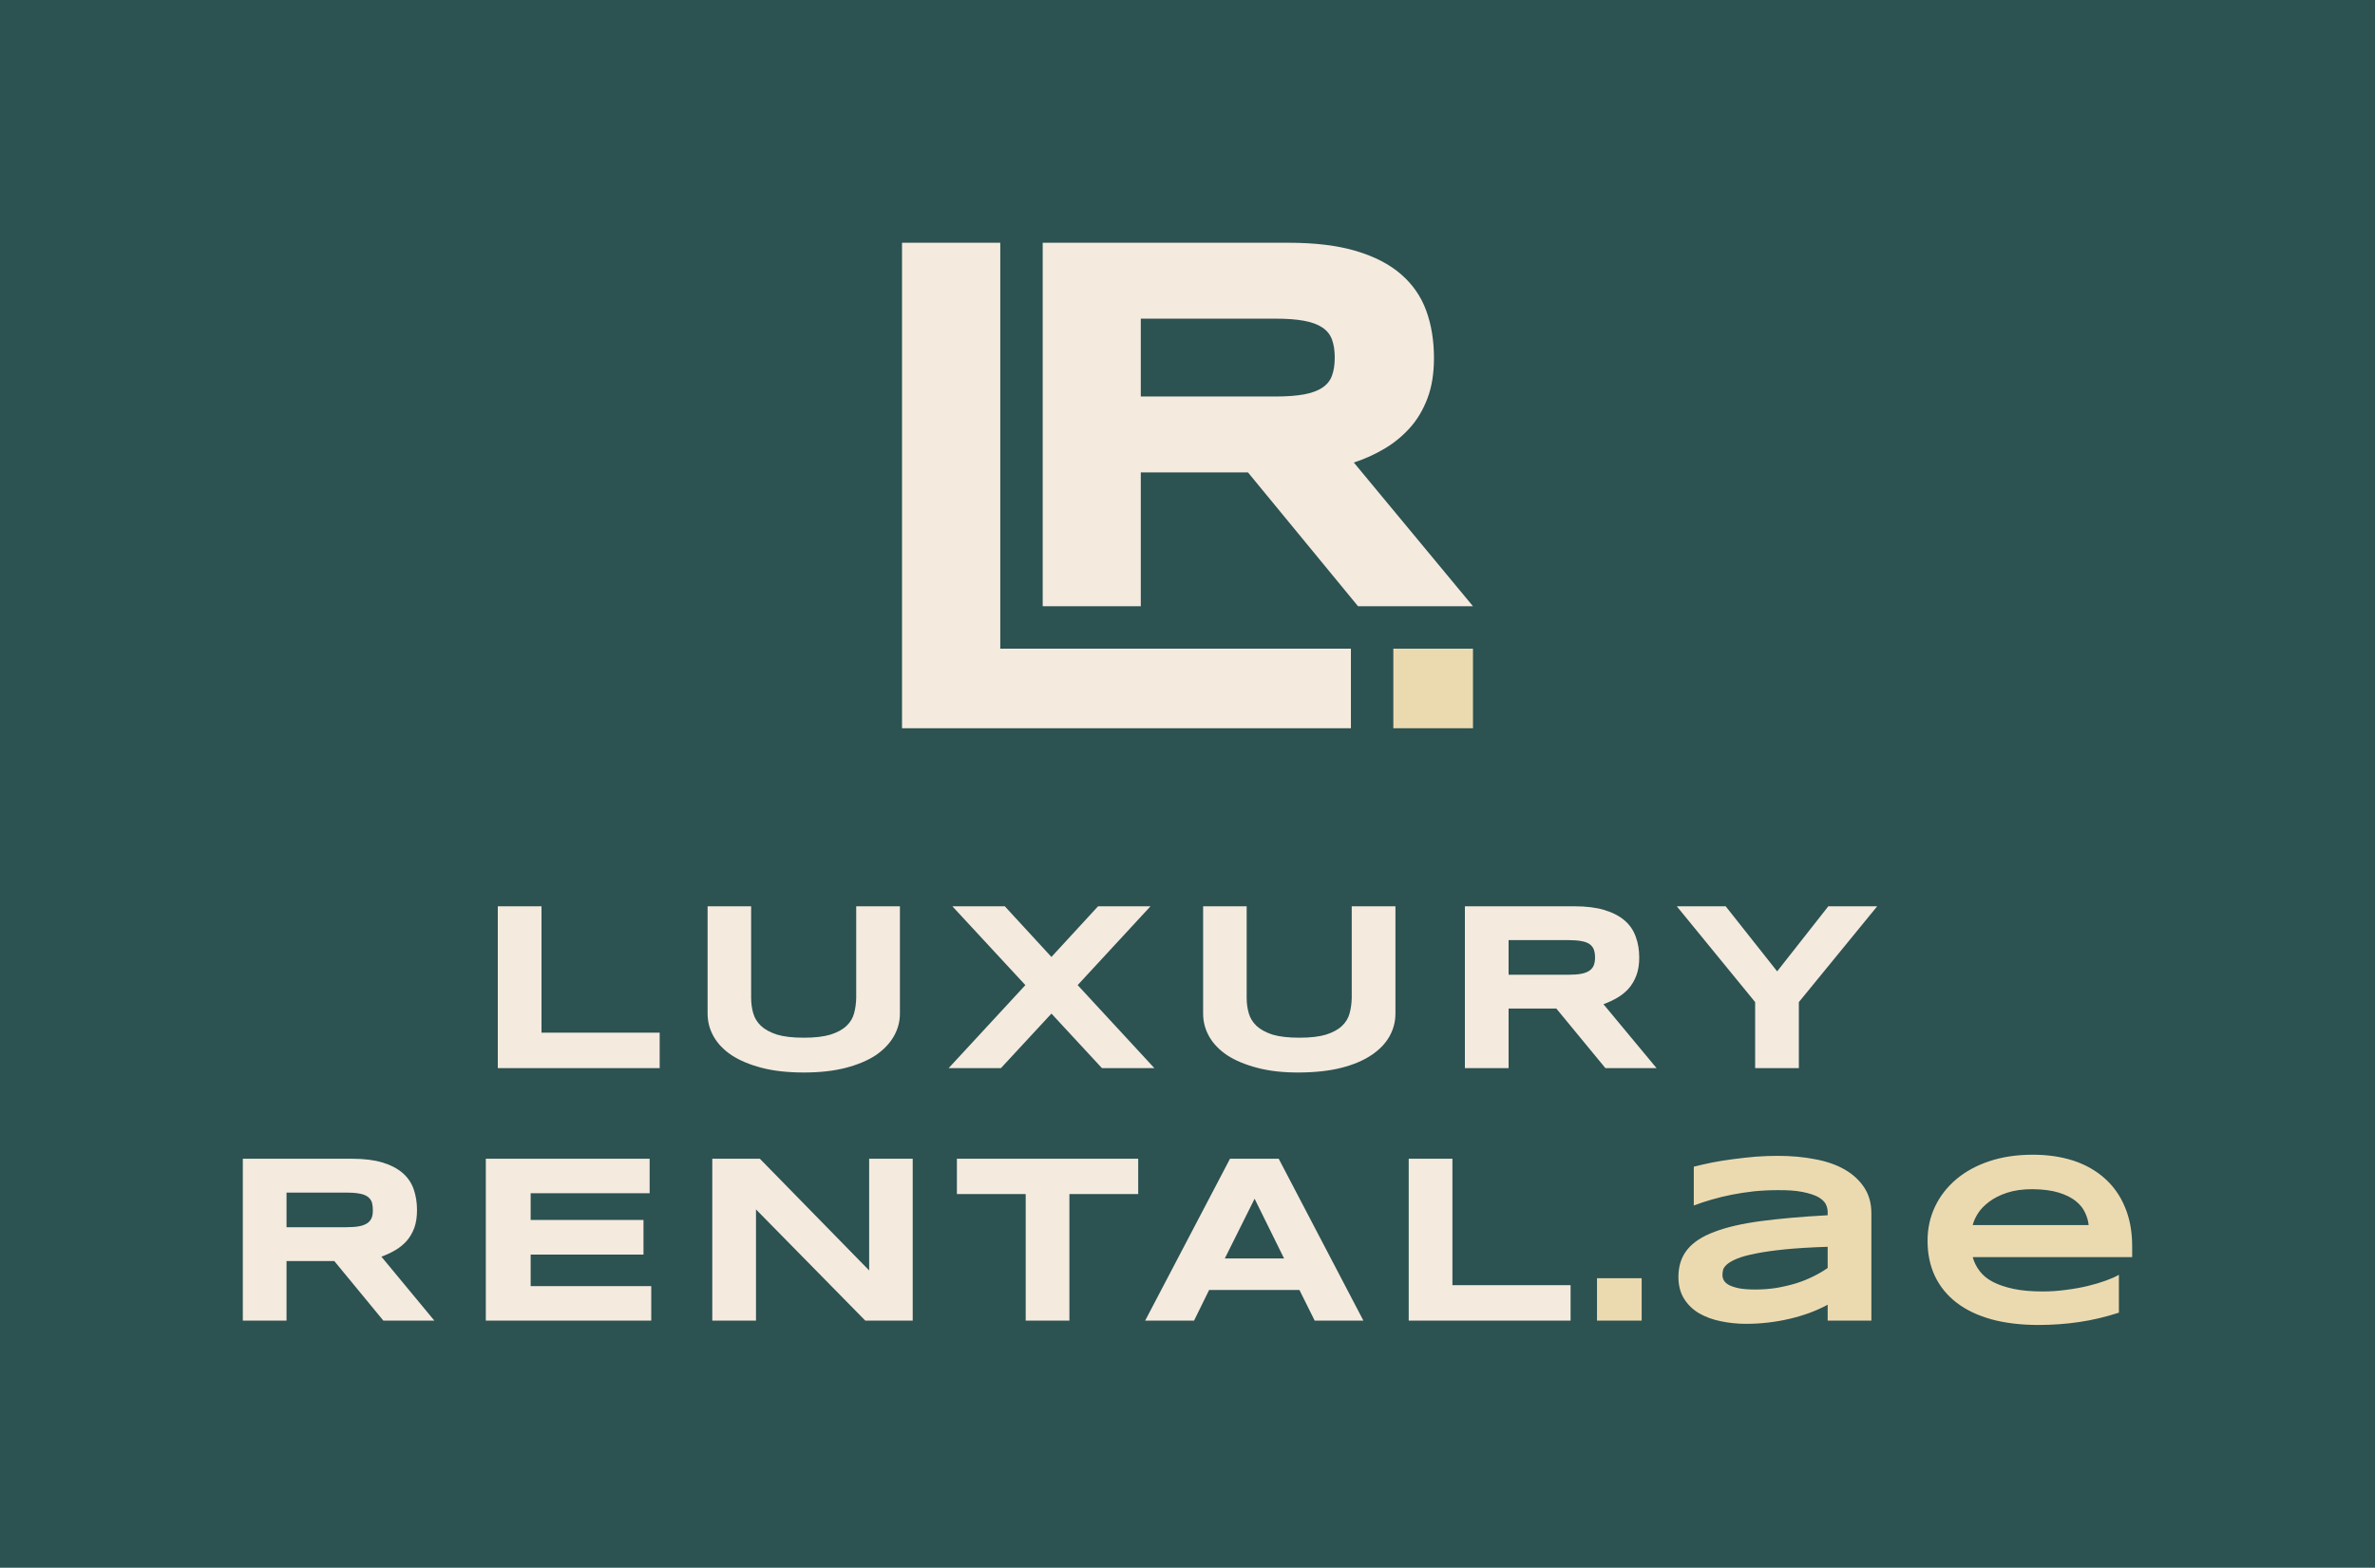
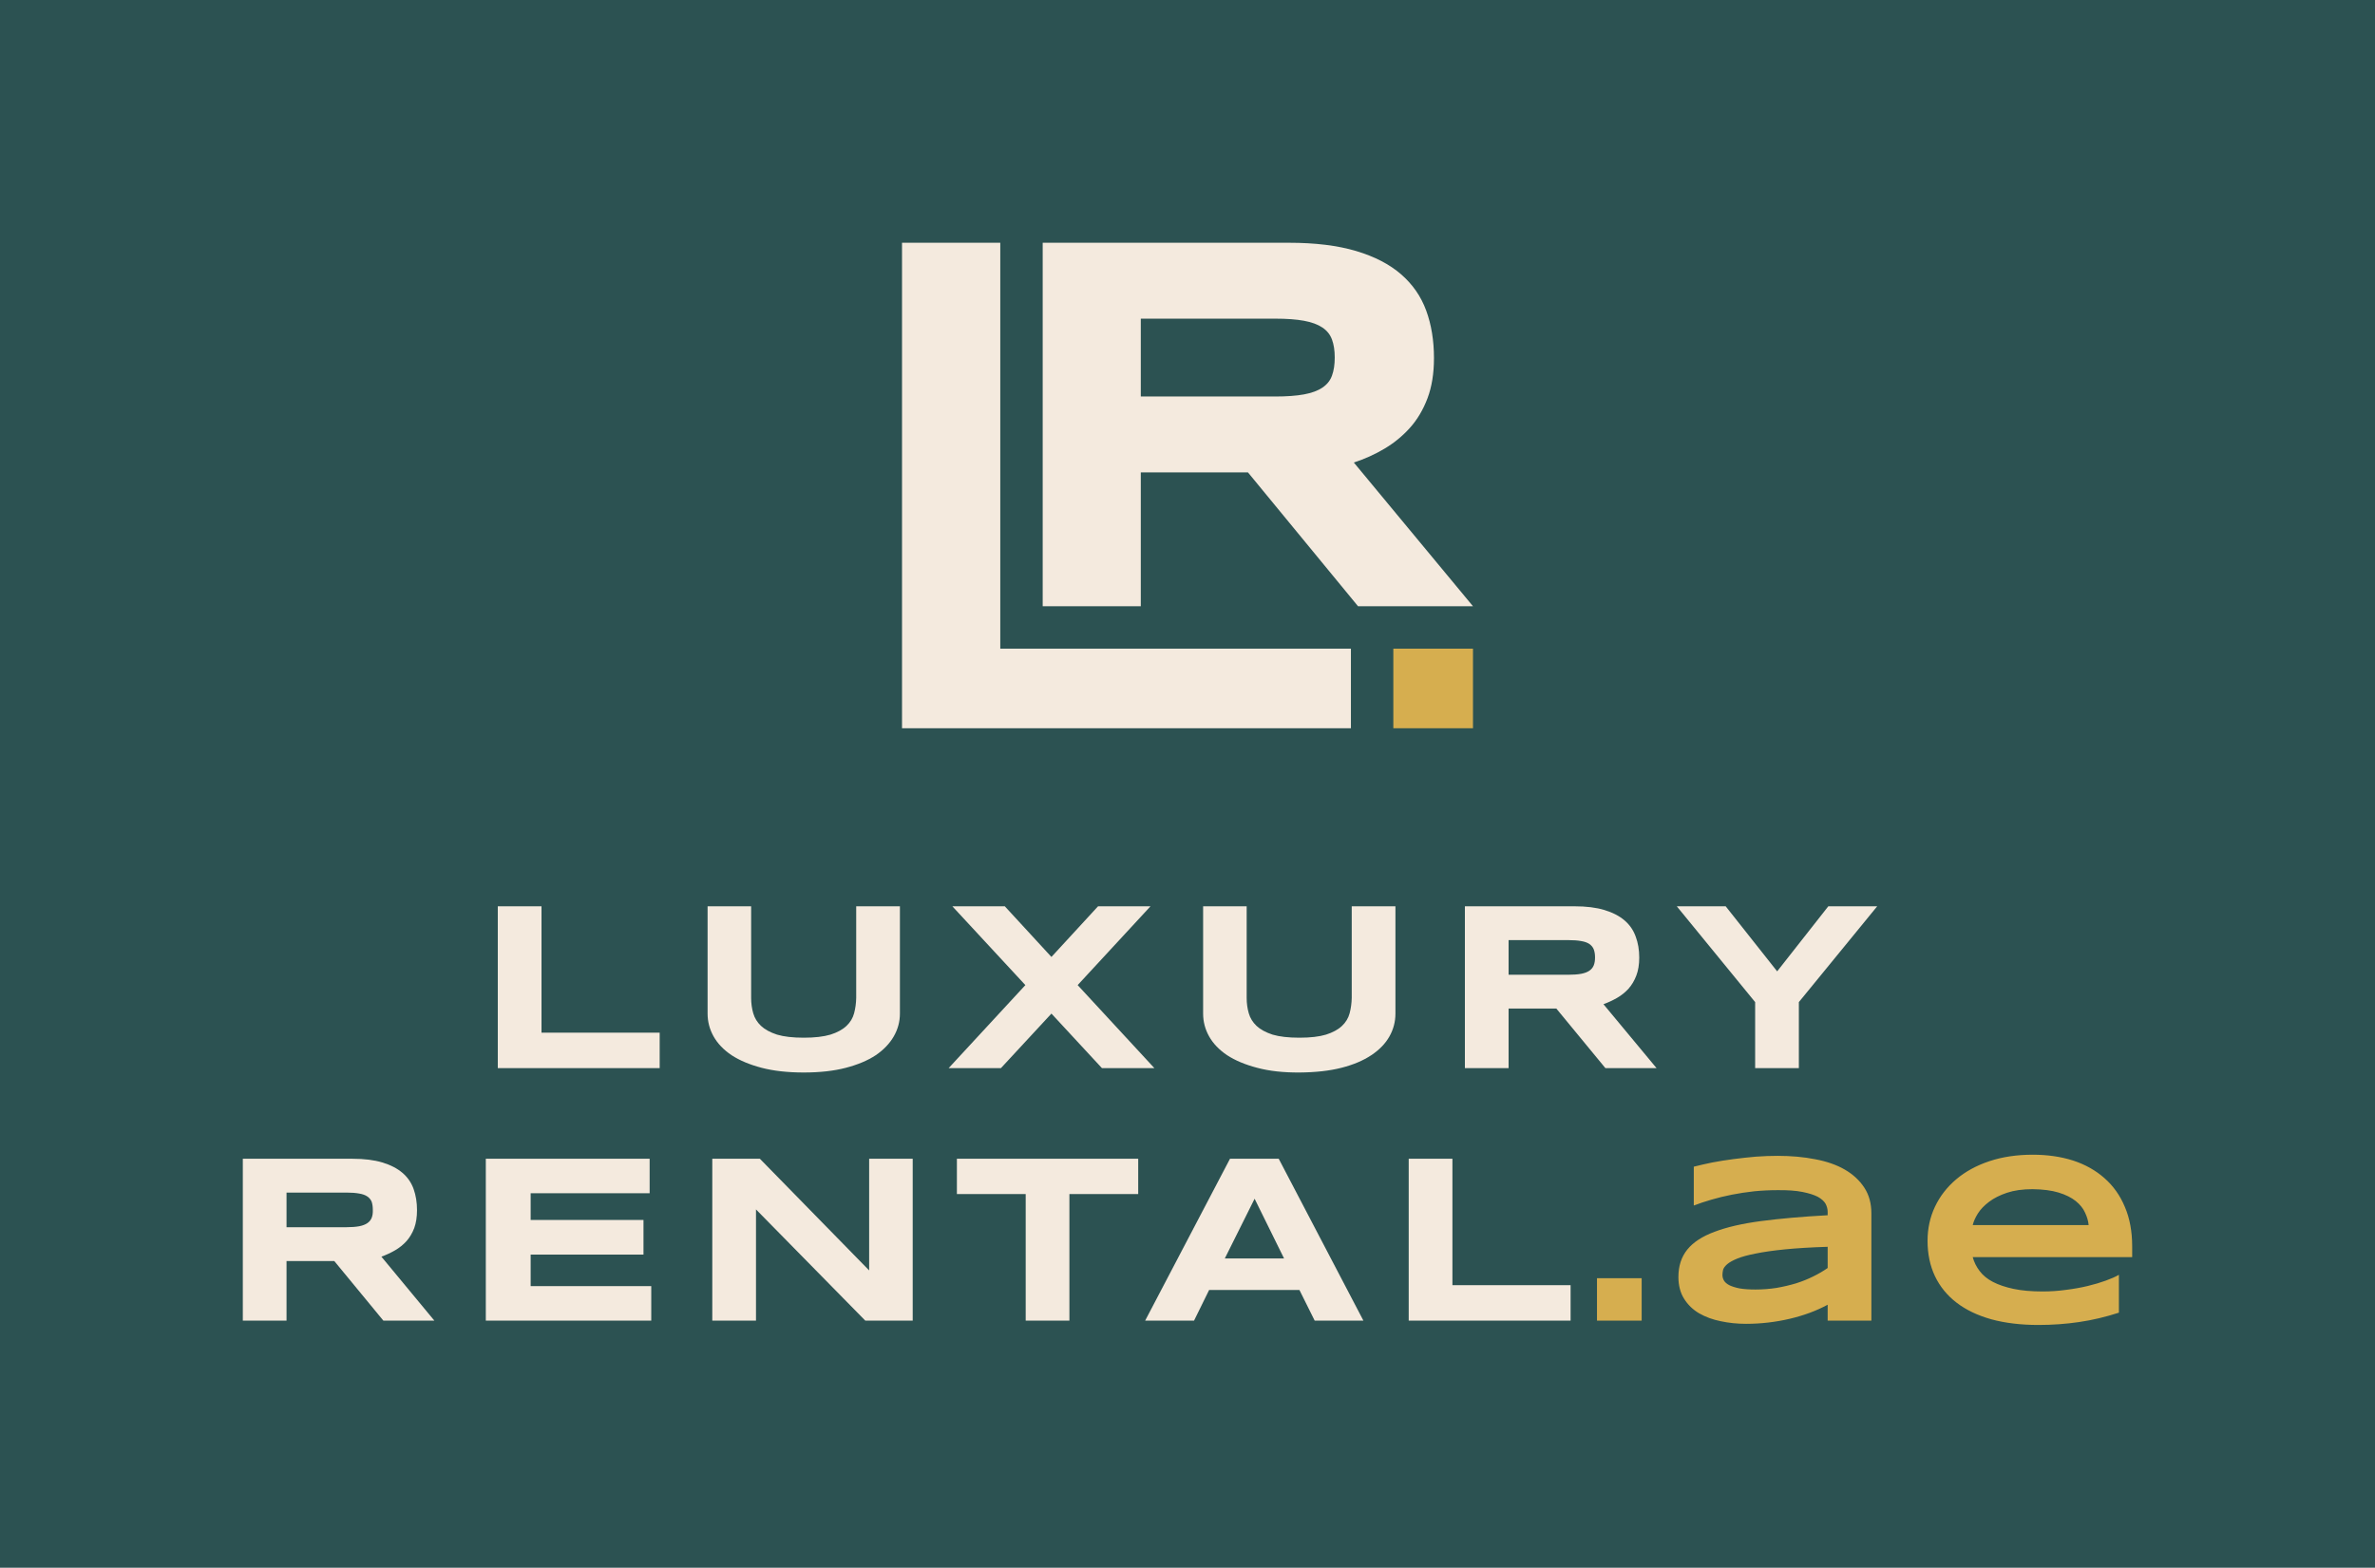
<svg xmlns="http://www.w3.org/2000/svg" role="img" viewBox="-150 -150 1467.1 968.7">
  <path fill="#2C5252" d="M-150-150h1467.1v968.7H-150z" />
  <path fill="#F4EADE" d="M407.2 300V0h60.7v300Zm0 0v-49.2h277.3V300Zm147.5-75.4h-60.6V0h152q24.5 0 41.6 5.1t27.8 14.4T731 41.9t4.8 29.4q0 14.2-4 24.8T721 114.3t-15.7 12.9-19 8.6l73.6 88.8h-71l-68-82.7h-66.2ZM674.5 70.9q0-6.5-1.7-11.1t-5.9-7.4q-4.3-2.9-11.4-4.2t-17.7-1.3h-83.1V95h83.1q10.6 0 17.7-1.3t11.4-4.2 5.9-7.4q1.7-4.6 1.7-11.2M157.5 510V410h27v78.1h73V510Zm248.4-33.7q0 7.5-3.8 14.1T391 502q-7.4 4.9-18.5 7.8t-26 2.9-26-2.9-18.6-7.8q-7.4-5-11.1-11.6t-3.7-14.1V410H314v56.6q0 5 1.3 9.5t4.8 7.8 9.9 5.4q6.4 1.9 16.5 1.9t16.5-1.9q6.3-2 9.9-5.4 3.5-3.3 4.7-7.8t1.3-9.5V410h27zm109.8-17.6 47.4 51.3h-32.4l-31.2-33.7-31.2 33.7H436l47.4-51.3-45.1-48.7h32.4l28.8 31.3 28.8-31.3h32.4ZM712 476.3q0 7.5-3.7 14.1T697.1 502t-18.5 7.8-25.9 2.9-26.1-2.9q-11.1-2.9-18.6-7.8-7.4-5-11.1-11.6t-3.7-14.1V410h26.9v56.6q0 5 1.3 9.5t4.8 7.8 9.9 5.4q6.4 1.9 16.6 1.9 10.1 0 16.4-1.9 6.3-2 9.9-5.4 3.5-3.3 4.7-7.8t1.3-9.5V410h27zm69.9 33.7h-27V410h67.7q10.9 0 18.5 2.3t12.4 6.4 6.9 10q2.2 5.8 2.2 13 0 6.4-1.8 11.1t-4.8 8.1q-3.1 3.4-7.1 5.7t-8.4 3.9l32.8 39.5h-31.6l-30.3-36.8h-29.5Zm53.4-68.4q0-2.9-.8-5-.8-2-2.7-3.3t-5-1.8q-3.2-.6-7.9-.6h-37v21.4h37q4.7 0 7.9-.6 3.1-.6 5-1.9t2.7-3.3.8-4.9m125.9 27.6V510h-27v-40.8L885.8 410H916l31.8 40.2 31.6-40.2h30.2ZM27 666H0V566h67.7q10.9 0 18.5 2.3t12.4 6.4 6.9 10 2.1 13q0 6.4-1.7 11.1-1.8 4.7-4.8 8.1-3.1 3.4-7.1 5.7t-8.4 3.9l32.7 39.5H86.8l-30.3-36.8H27Zm53.3-68.4q0-2.9-.7-5-.8-2-2.7-3.3t-5-1.8q-3.2-.6-7.9-.6H27v21.4h37q4.7 0 7.9-.6 3.1-.6 5-1.9t2.7-3.3.7-4.9m69.8 68.4V566h101.2v21.3h-73.5v16.5h69.7v21.4h-69.7v19.5h74.5V666Zm234.4 0L317 597.3V666h-27V566h29.4l67.5 69v-69h26.9v100Zm126.1-78.2V666h-27v-78.2h-42.5V566h112v21.8Zm142.1 59.3h-55.8l-9.3 18.9h-30.2l52.4-100h30.1l52.3 100h-30.1Zm-46.1-19.5h36.6L625 590.7ZM720.2 666V566h27v78.1h73V666Z" />
-   <path fill="#EBDAB0" d="M710.7 300v-49.2h49.2V300Zm125.8 366v-26.2h27.6V666Zm142.5 0v-9.8q-5.2 2.8-11.1 5-6 2.2-12.4 3.7t-13.2 2.3-13.7.8q-8.1 0-15.6-1.6-7.5-1.5-13.4-4.9-5.8-3.4-9.3-9t-3.5-13.5q0-10.1 5.5-16.9t16.9-11q11.3-4.3 28.7-6.6t41.1-3.6v-2.1q0-2.5-1.3-5-1.4-2.4-4.8-4.3-3.5-1.8-9.5-3t-15.3-1.1q-7.3 0-14.5.7-7.2.8-13.8 2.1t-12.7 3.1q-5.9 1.7-10.8 3.6v-24q5.1-1.3 11.4-2.6 6.3-1.2 13.2-2.1t13.8-1.5q7-.5 13.4-.5 12.6 0 23.2 2.1 10.7 2 18.3 6.4t12 11.1 4.4 15.9V666Zm0-45.6q-15.6.5-26.5 1.6t-18.1 2.6q-7.2 1.4-11.3 3.1t-6.1 3.4q-2.1 1.8-2.6 3.5-.4 1.8-.4 3.2 0 1.8.9 3.4 1 1.7 3.3 2.9 2.4 1.2 6.3 2 4 .7 9.9.7 6.6 0 13-1 6.3-1.1 12-2.8 5.7-1.8 10.7-4.3 4.9-2.4 8.9-5.2Zm179.9 40.7q-12.3 4-24.6 5.8-12.2 1.8-25.1 1.8-16.3 0-29.1-3.5-12.8-3.6-21.5-10.3t-13.3-16.3q-4.6-9.7-4.6-21.9 0-11.4 4.6-21.1t13.1-16.9 20.5-11.2 26.8-4q13.6 0 24.9 3.6 11.3 3.7 19.4 10.9 8.2 7.2 12.6 17.8 4.5 10.5 4.5 24.3v6.7h-98.5q1.3 4.7 4.3 8.6 3 4 8.2 6.7t12.7 4.3 18 1.6q7.4 0 14.5-1 7.2-.9 13.4-2.4t11.1-3.3q5-1.8 8.1-3.6Zm-18.7-54.1q-.3-3.7-2.2-7.7-1.8-4-5.8-7.2t-10.5-5.2-16.2-2.1q-9.1 0-15.7 2.2t-11.1 5.6-6.9 7.2-3.2 7.2Z" />
+   <path fill="#D6AE4F" d="M710.7 300v-49.2h49.2V300Zm125.8 366v-26.2h27.6V666Zm142.5 0v-9.8q-5.2 2.8-11.1 5-6 2.2-12.4 3.7t-13.2 2.3-13.7.8q-8.1 0-15.6-1.6-7.5-1.5-13.4-4.9-5.8-3.4-9.3-9t-3.5-13.5q0-10.1 5.5-16.9t16.9-11q11.3-4.3 28.7-6.6t41.1-3.6v-2.1q0-2.5-1.3-5-1.4-2.4-4.8-4.3-3.5-1.8-9.5-3t-15.3-1.1q-7.3 0-14.5.7-7.2.8-13.8 2.1t-12.7 3.1q-5.9 1.7-10.8 3.6v-24q5.1-1.3 11.4-2.6 6.3-1.2 13.2-2.1t13.8-1.5q7-.5 13.4-.5 12.6 0 23.2 2.1 10.7 2 18.3 6.4t12 11.1 4.4 15.9V666Zm0-45.6q-15.6.5-26.5 1.6t-18.1 2.6q-7.2 1.4-11.3 3.1t-6.1 3.4q-2.1 1.8-2.6 3.5-.4 1.8-.4 3.2 0 1.8.9 3.4 1 1.7 3.3 2.9 2.4 1.2 6.3 2 4 .7 9.9.7 6.6 0 13-1 6.3-1.1 12-2.8 5.7-1.8 10.7-4.3 4.9-2.4 8.9-5.2Zm179.9 40.7q-12.3 4-24.6 5.8-12.2 1.8-25.1 1.8-16.3 0-29.1-3.5-12.8-3.6-21.5-10.3t-13.3-16.3q-4.6-9.7-4.6-21.9 0-11.4 4.6-21.1t13.1-16.9 20.5-11.2 26.8-4q13.6 0 24.9 3.6 11.3 3.7 19.4 10.9 8.2 7.2 12.6 17.8 4.5 10.5 4.5 24.3v6.7h-98.5q1.3 4.7 4.3 8.6 3 4 8.2 6.7t12.7 4.3 18 1.6q7.4 0 14.5-1 7.2-.9 13.4-2.4t11.1-3.3q5-1.8 8.1-3.6Zm-18.7-54.1q-.3-3.7-2.2-7.7-1.8-4-5.8-7.2t-10.5-5.2-16.2-2.1q-9.1 0-15.7 2.2t-11.1 5.6-6.9 7.2-3.2 7.2Z" />
</svg>
